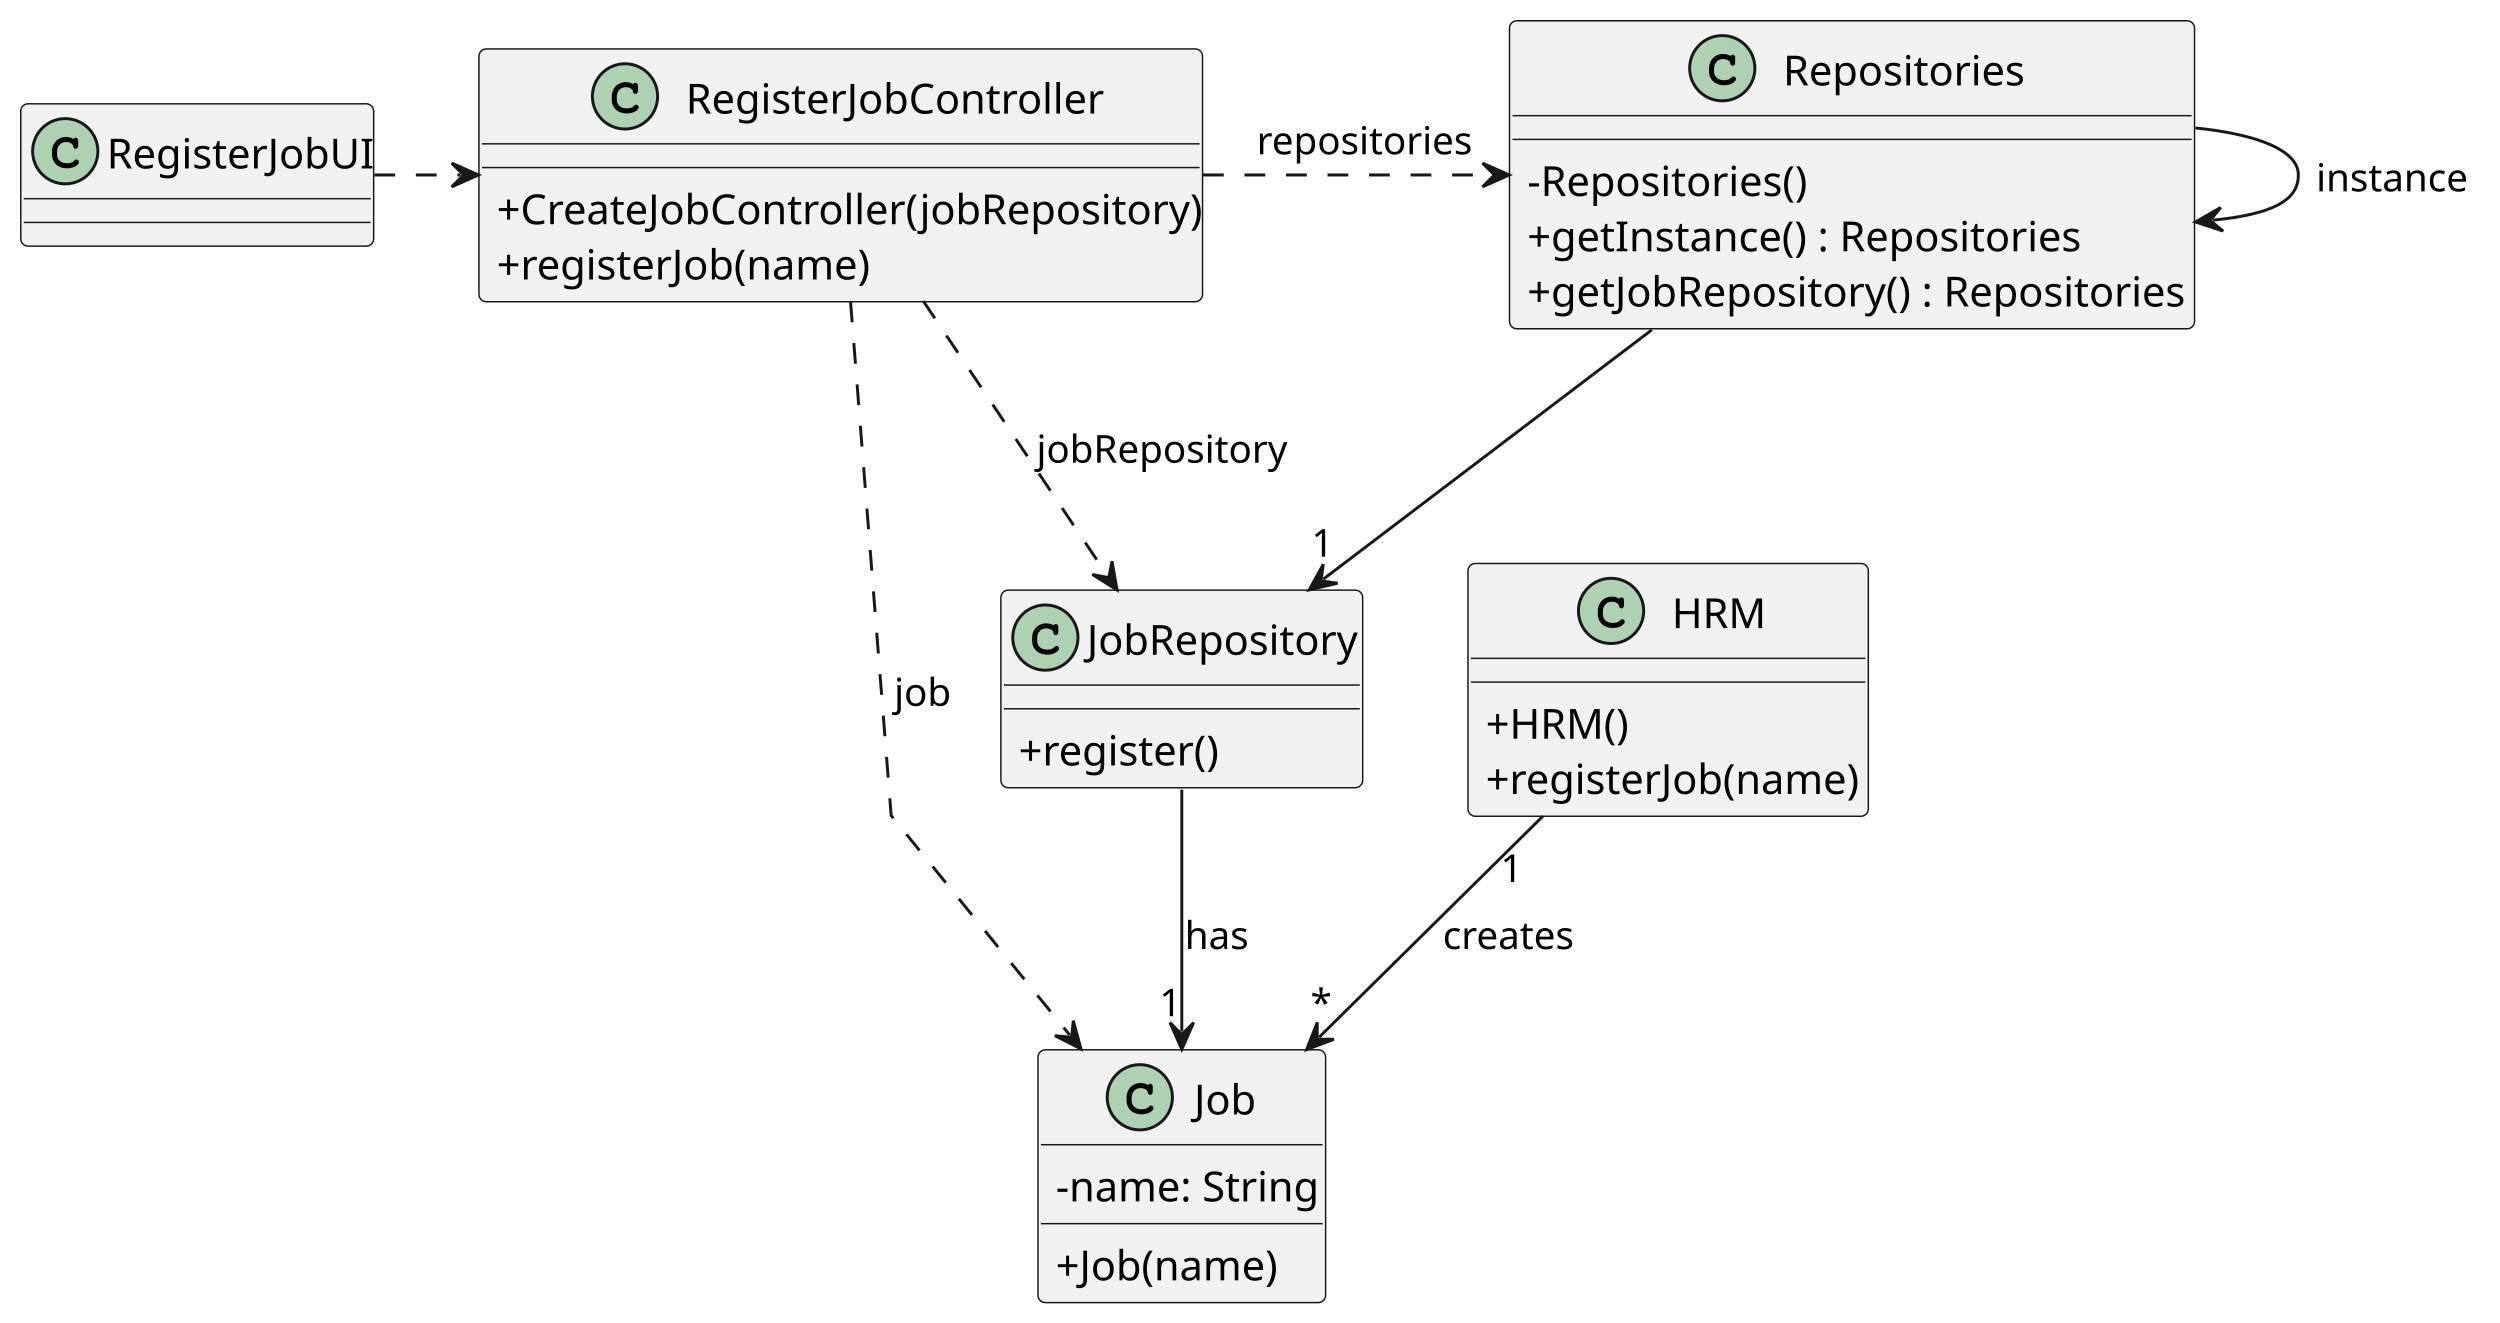
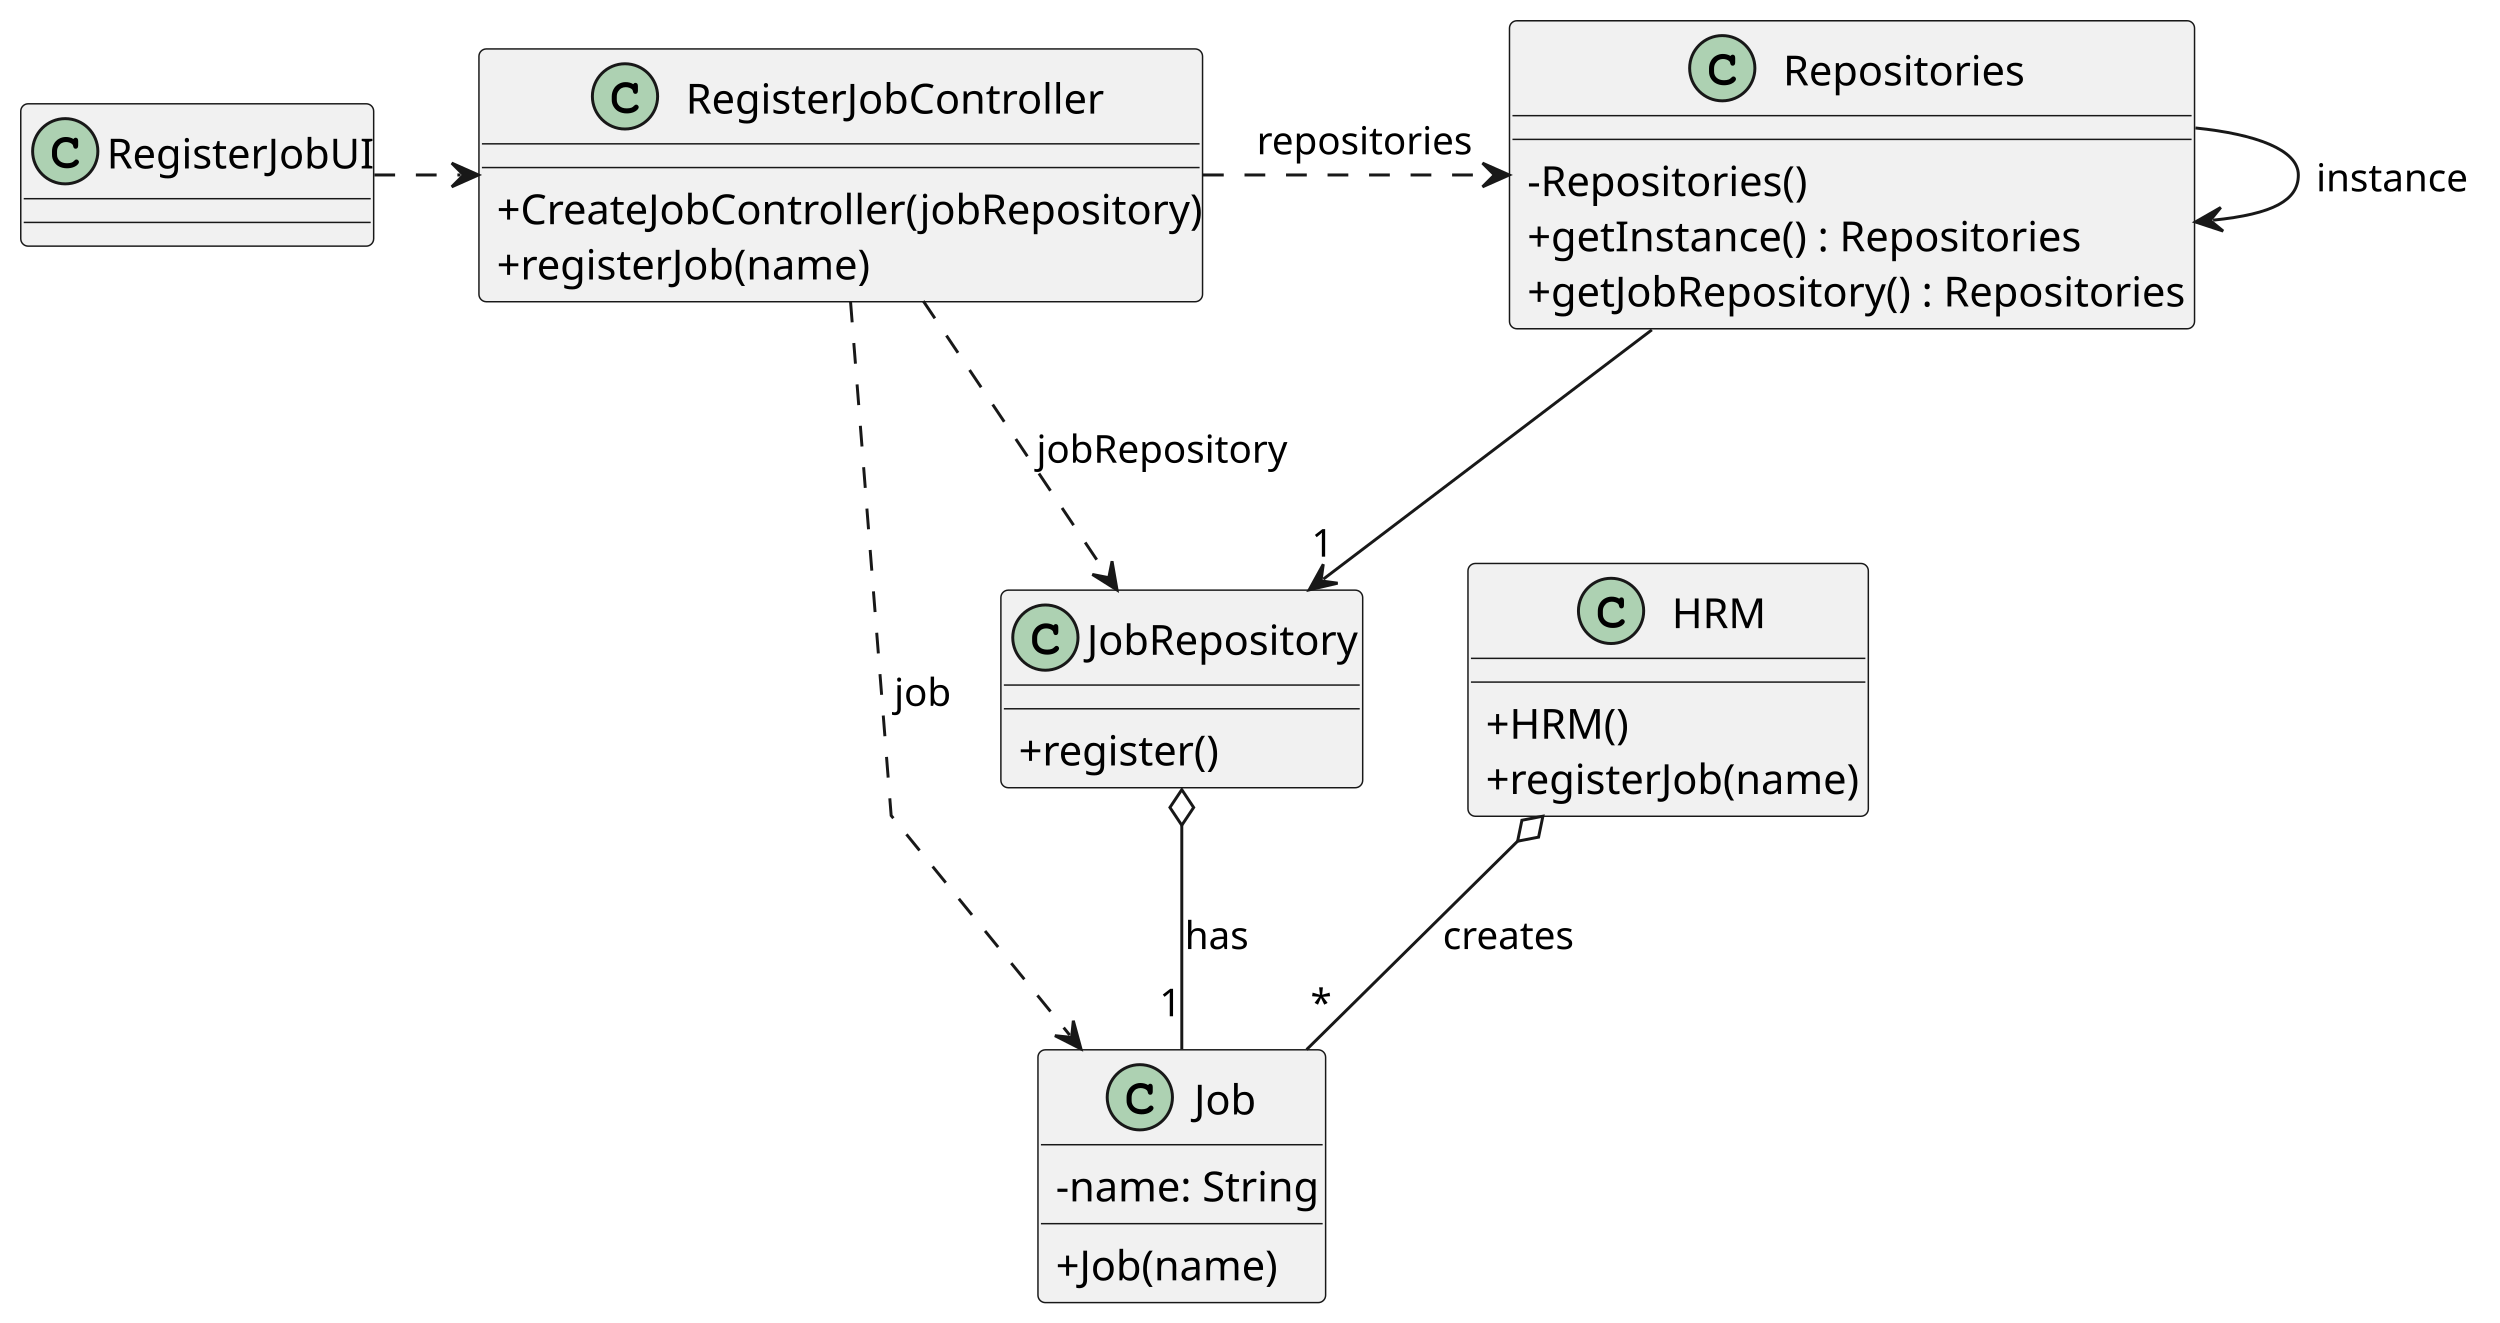
<svg xmlns="http://www.w3.org/2000/svg" contentStyleType="text/css" height="446px" preserveAspectRatio="none" style="width:843px;height:446px;background:#FFFFFF;" version="1.1" viewBox="0 0 843 446" width="843px" zoomAndPan="magnify">
  <defs />
  <g>
    <g id="elem_Job">
      <rect codeLine="11" fill="#F1F1F1" height="85.242" id="Job" rx="2.5" ry="2.5" style="stroke:#181818;stroke-width:0.5;" width="97" x="350" y="354" />
      <ellipse cx="384.35" cy="370" fill="#ADD1B2" rx="11" ry="11" style="stroke:#181818;stroke-width:1.0;" />
      <path d="M387.116,365.875 Q387.272,365.656 387.459,365.547 Q387.647,365.438 387.866,365.438 Q388.241,365.438 388.475,365.703 Q388.709,365.953 388.709,366.562 L388.709,368.016 Q388.709,368.625 388.475,368.891 Q388.241,369.156 387.866,369.156 Q387.522,369.156 387.319,368.953 Q387.116,368.766 387.006,368.25 Q386.959,367.891 386.772,367.703 Q386.444,367.328 385.834,367.109 Q385.225,366.891 384.6,366.891 Q383.834,366.891 383.194,367.219 Q382.569,367.547 382.069,368.297 Q381.584,369.047 381.584,370.078 L381.584,371.172 Q381.584,372.406 382.475,373.234 Q383.366,374.047 384.959,374.047 Q385.897,374.047 386.553,373.797 Q386.944,373.641 387.366,373.203 Q387.631,372.938 387.772,372.859 Q387.928,372.781 388.131,372.781 Q388.459,372.781 388.709,373.047 Q388.975,373.297 388.975,373.641 Q388.975,373.984 388.631,374.391 Q388.131,374.969 387.334,375.297 Q386.256,375.75 384.959,375.75 Q383.444,375.75 382.241,375.125 Q381.256,374.625 380.569,373.562 Q379.881,372.484 379.881,371.203 L379.881,370.047 Q379.881,368.719 380.491,367.578 Q381.116,366.422 382.209,365.812 Q383.303,365.188 384.538,365.188 Q385.272,365.188 385.913,365.359 Q386.569,365.516 387.116,365.875 Z " fill="#000000" />
      <text fill="#000000" font-family="sans-serif" font-size="14" lengthAdjust="spacing" textLength="22" x="402.65" y="375.797">Job</text>
      <line style="stroke:#181818;stroke-width:0.5;" x1="351" x2="446" y1="386" y2="386" />
      <text fill="#000000" font-family="sans-serif" font-size="14" lengthAdjust="spacing" textLength="85" x="356" y="405.107">-name: String</text>
      <line style="stroke:#181818;stroke-width:0.5;" x1="351" x2="446" y1="412.621" y2="412.621" />
      <text fill="#000000" font-family="sans-serif" font-size="14" lengthAdjust="spacing" textLength="75" x="356" y="431.728">+Job(name)</text>
    </g>
    <g id="elem_HRM">
      <rect codeLine="17" fill="#F1F1F1" height="85.242" id="HRM" rx="2.5" ry="2.5" style="stroke:#181818;stroke-width:0.5;" width="135" x="495" y="190" />
      <ellipse cx="543.25" cy="206" fill="#ADD1B2" rx="11" ry="11" style="stroke:#181818;stroke-width:1.0;" />
      <path d="M546.016,201.875 Q546.172,201.656 546.359,201.547 Q546.547,201.438 546.766,201.438 Q547.141,201.438 547.375,201.703 Q547.609,201.953 547.609,202.562 L547.609,204.016 Q547.609,204.625 547.375,204.891 Q547.141,205.156 546.766,205.156 Q546.422,205.156 546.219,204.953 Q546.016,204.766 545.906,204.25 Q545.859,203.891 545.672,203.703 Q545.344,203.328 544.734,203.109 Q544.125,202.891 543.5,202.891 Q542.734,202.891 542.094,203.219 Q541.469,203.547 540.969,204.297 Q540.484,205.047 540.484,206.078 L540.484,207.172 Q540.484,208.406 541.375,209.234 Q542.266,210.047 543.859,210.047 Q544.797,210.047 545.453,209.797 Q545.844,209.641 546.266,209.203 Q546.531,208.938 546.672,208.859 Q546.828,208.781 547.031,208.781 Q547.359,208.781 547.609,209.047 Q547.875,209.297 547.875,209.641 Q547.875,209.984 547.531,210.391 Q547.031,210.969 546.234,211.297 Q545.156,211.75 543.859,211.75 Q542.344,211.75 541.141,211.125 Q540.156,210.625 539.469,209.562 Q538.781,208.484 538.781,207.203 L538.781,206.047 Q538.781,204.719 539.391,203.578 Q540.016,202.422 541.109,201.812 Q542.203,201.188 543.438,201.188 Q544.172,201.188 544.812,201.359 Q545.469,201.516 546.016,201.875 Z " fill="#000000" />
      <text fill="#000000" font-family="sans-serif" font-size="14" lengthAdjust="spacing" textLength="30" x="563.75" y="211.797">HRM</text>
      <line style="stroke:#181818;stroke-width:0.5;" x1="496" x2="629" y1="222" y2="222" />
      <line style="stroke:#181818;stroke-width:0.5;" x1="496" x2="629" y1="230" y2="230" />
      <text fill="#000000" font-family="sans-serif" font-size="14" lengthAdjust="spacing" textLength="48" x="501" y="249.107">+HRM()</text>
      <text fill="#000000" font-family="sans-serif" font-size="14" lengthAdjust="spacing" textLength="123" x="501" y="267.728">+registerJob(name)</text>
    </g>
    <g id="elem_RegisterJobUI">
      <rect codeLine="23" fill="#F1F1F1" height="48" id="RegisterJobUI" rx="2.5" ry="2.5" style="stroke:#181818;stroke-width:0.5;" width="119" x="7" y="35" />
      <ellipse cx="22" cy="51" fill="#ADD1B2" rx="11" ry="11" style="stroke:#181818;stroke-width:1.0;" />
      <path d="M24.766,46.875 Q24.922,46.656 25.109,46.547 Q25.297,46.438 25.516,46.438 Q25.891,46.438 26.125,46.703 Q26.359,46.953 26.359,47.562 L26.359,49.016 Q26.359,49.625 26.125,49.891 Q25.891,50.156 25.516,50.156 Q25.172,50.156 24.969,49.953 Q24.766,49.766 24.656,49.25 Q24.609,48.891 24.422,48.703 Q24.094,48.328 23.484,48.109 Q22.875,47.891 22.25,47.891 Q21.484,47.891 20.844,48.219 Q20.219,48.547 19.719,49.297 Q19.234,50.047 19.234,51.078 L19.234,52.172 Q19.234,53.406 20.125,54.234 Q21.016,55.047 22.609,55.047 Q23.547,55.047 24.203,54.797 Q24.594,54.641 25.016,54.203 Q25.281,53.938 25.422,53.859 Q25.578,53.781 25.781,53.781 Q26.109,53.781 26.359,54.047 Q26.625,54.297 26.625,54.641 Q26.625,54.984 26.281,55.391 Q25.781,55.969 24.984,56.297 Q23.906,56.75 22.609,56.75 Q21.094,56.75 19.891,56.125 Q18.906,55.625 18.219,54.562 Q17.531,53.484 17.531,52.203 L17.531,51.047 Q17.531,49.719 18.141,48.578 Q18.766,47.422 19.859,46.812 Q20.953,46.188 22.188,46.188 Q22.922,46.188 23.562,46.359 Q24.219,46.516 24.766,46.875 Z " fill="#000000" />
      <text fill="#000000" font-family="sans-serif" font-size="14" lengthAdjust="spacing" textLength="87" x="36" y="56.797">RegisterJobUI</text>
      <line style="stroke:#181818;stroke-width:0.5;" x1="8" x2="125" y1="67" y2="67" />
      <line style="stroke:#181818;stroke-width:0.5;" x1="8" x2="125" y1="75" y2="75" />
    </g>
    <g id="elem_RegisterJobController">
      <rect codeLine="27" fill="#F1F1F1" height="85.242" id="RegisterJobController" rx="2.5" ry="2.5" style="stroke:#181818;stroke-width:0.5;" width="244" x="161.5" y="16.5" />
      <ellipse cx="210.75" cy="32.5" fill="#ADD1B2" rx="11" ry="11" style="stroke:#181818;stroke-width:1.0;" />
      <path d="M213.516,28.375 Q213.672,28.156 213.859,28.047 Q214.047,27.938 214.266,27.938 Q214.641,27.938 214.875,28.203 Q215.109,28.453 215.109,29.062 L215.109,30.516 Q215.109,31.125 214.875,31.391 Q214.641,31.656 214.266,31.656 Q213.922,31.656 213.719,31.453 Q213.516,31.266 213.406,30.75 Q213.359,30.391 213.172,30.203 Q212.844,29.828 212.234,29.609 Q211.625,29.391 211,29.391 Q210.234,29.391 209.594,29.719 Q208.969,30.047 208.469,30.797 Q207.984,31.547 207.984,32.578 L207.984,33.672 Q207.984,34.906 208.875,35.734 Q209.766,36.547 211.359,36.547 Q212.297,36.547 212.953,36.297 Q213.344,36.141 213.766,35.703 Q214.031,35.438 214.172,35.359 Q214.328,35.281 214.531,35.281 Q214.859,35.281 215.109,35.547 Q215.375,35.797 215.375,36.141 Q215.375,36.484 215.031,36.891 Q214.531,37.469 213.734,37.797 Q212.656,38.25 211.359,38.25 Q209.844,38.25 208.641,37.625 Q207.656,37.125 206.969,36.062 Q206.281,34.984 206.281,33.703 L206.281,32.547 Q206.281,31.219 206.891,30.078 Q207.516,28.922 208.609,28.312 Q209.703,27.688 210.938,27.688 Q211.672,27.688 212.312,27.859 Q212.969,28.016 213.516,28.375 Z " fill="#000000" />
      <text fill="#000000" font-family="sans-serif" font-size="14" lengthAdjust="spacing" textLength="137" x="231.25" y="38.297">RegisterJobController</text>
      <line style="stroke:#181818;stroke-width:0.5;" x1="162.5" x2="404.5" y1="48.5" y2="48.5" />
      <line style="stroke:#181818;stroke-width:0.5;" x1="162.5" x2="404.5" y1="56.5" y2="56.5" />
      <text fill="#000000" font-family="sans-serif" font-size="14" lengthAdjust="spacing" textLength="232" x="167.5" y="75.607">+CreateJobController(jobRepository)</text>
      <text fill="#000000" font-family="sans-serif" font-size="14" lengthAdjust="spacing" textLength="123" x="167.5" y="94.228">+registerJob(name)</text>
    </g>
    <g id="elem_Repositories">
      <rect codeLine="32" fill="#F1F1F1" height="103.863" id="Repositories" rx="2.5" ry="2.5" style="stroke:#181818;stroke-width:0.5;" width="231" x="509" y="7" />
      <ellipse cx="580.75" cy="23" fill="#ADD1B2" rx="11" ry="11" style="stroke:#181818;stroke-width:1.0;" />
      <path d="M583.516,18.875 Q583.672,18.656 583.859,18.547 Q584.047,18.438 584.266,18.438 Q584.641,18.438 584.875,18.703 Q585.109,18.953 585.109,19.562 L585.109,21.016 Q585.109,21.625 584.875,21.891 Q584.641,22.156 584.266,22.156 Q583.922,22.156 583.719,21.953 Q583.516,21.766 583.406,21.25 Q583.359,20.891 583.172,20.703 Q582.844,20.328 582.234,20.109 Q581.625,19.891 581,19.891 Q580.234,19.891 579.594,20.219 Q578.969,20.547 578.469,21.297 Q577.984,22.047 577.984,23.078 L577.984,24.172 Q577.984,25.406 578.875,26.234 Q579.766,27.047 581.359,27.047 Q582.297,27.047 582.953,26.797 Q583.344,26.641 583.766,26.203 Q584.031,25.938 584.172,25.859 Q584.328,25.781 584.531,25.781 Q584.859,25.781 585.109,26.047 Q585.375,26.297 585.375,26.641 Q585.375,26.984 585.031,27.391 Q584.531,27.969 583.734,28.297 Q582.656,28.75 581.359,28.75 Q579.844,28.75 578.641,28.125 Q577.656,27.625 576.969,26.562 Q576.281,25.484 576.281,24.203 L576.281,23.047 Q576.281,21.719 576.891,20.578 Q577.516,19.422 578.609,18.812 Q579.703,18.188 580.938,18.188 Q581.672,18.188 582.312,18.359 Q582.969,18.516 583.516,18.875 Z " fill="#000000" />
      <text fill="#000000" font-family="sans-serif" font-size="14" lengthAdjust="spacing" textLength="79" x="601.25" y="28.797">Repositories</text>
      <line style="stroke:#181818;stroke-width:0.5;" x1="510" x2="739" y1="39" y2="39" />
      <line style="stroke:#181818;stroke-width:0.5;" x1="510" x2="739" y1="47" y2="47" />
      <text fill="#000000" font-family="sans-serif" font-size="14" lengthAdjust="spacing" textLength="94" x="515" y="66.107">-Repositories()</text>
      <text fill="#000000" font-family="sans-serif" font-size="14" lengthAdjust="spacing" textLength="182" x="515" y="84.728">+getInstance() : Repositories</text>
      <text fill="#000000" font-family="sans-serif" font-size="14" lengthAdjust="spacing" textLength="219" x="515" y="103.35">+getJobRepository() : Repositories</text>
    </g>
    <g id="elem_JobRepository">
      <rect codeLine="38" fill="#F1F1F1" height="66.621" id="JobRepository" rx="2.5" ry="2.5" style="stroke:#181818;stroke-width:0.5;" width="122" x="337.5" y="199" />
      <ellipse cx="352.5" cy="215" fill="#ADD1B2" rx="11" ry="11" style="stroke:#181818;stroke-width:1.0;" />
      <path d="M355.266,210.875 Q355.422,210.656 355.609,210.547 Q355.797,210.438 356.016,210.438 Q356.391,210.438 356.625,210.703 Q356.859,210.953 356.859,211.562 L356.859,213.016 Q356.859,213.625 356.625,213.891 Q356.391,214.156 356.016,214.156 Q355.672,214.156 355.469,213.953 Q355.266,213.766 355.156,213.25 Q355.109,212.891 354.922,212.703 Q354.594,212.328 353.984,212.109 Q353.375,211.891 352.75,211.891 Q351.984,211.891 351.344,212.219 Q350.719,212.547 350.219,213.297 Q349.734,214.047 349.734,215.078 L349.734,216.172 Q349.734,217.406 350.625,218.234 Q351.516,219.047 353.109,219.047 Q354.047,219.047 354.703,218.797 Q355.094,218.641 355.516,218.203 Q355.781,217.938 355.922,217.859 Q356.078,217.781 356.281,217.781 Q356.609,217.781 356.859,218.047 Q357.125,218.297 357.125,218.641 Q357.125,218.984 356.781,219.391 Q356.281,219.969 355.484,220.297 Q354.406,220.75 353.109,220.75 Q351.594,220.75 350.391,220.125 Q349.406,219.625 348.719,218.562 Q348.031,217.484 348.031,216.203 L348.031,215.047 Q348.031,213.719 348.641,212.578 Q349.266,211.422 350.359,210.812 Q351.453,210.188 352.688,210.188 Q353.422,210.188 354.062,210.359 Q354.719,210.516 355.266,210.875 Z " fill="#000000" />
      <text fill="#000000" font-family="sans-serif" font-size="14" lengthAdjust="spacing" textLength="90" x="366.5" y="220.797">JobRepository</text>
      <line style="stroke:#181818;stroke-width:0.5;" x1="338.5" x2="458.5" y1="231" y2="231" />
      <line style="stroke:#181818;stroke-width:0.5;" x1="338.5" x2="458.5" y1="239" y2="239" />
      <text fill="#000000" font-family="sans-serif" font-size="14" lengthAdjust="spacing" textLength="66" x="343.5" y="258.107">+register()</text>
    </g>
    <g id="link_HRM_Job">
-       <path codeLine="43" d="M520.27,275.22 C495.78,299.41 469.319,325.544 444.859,349.704 " fill="none" id="HRM-to-Job" style="stroke:#181818;stroke-width:1.0;" />
-       <polygon fill="#181818" points="440.59,353.92,449.804,350.441,444.147,350.406,444.182,344.75,440.59,353.92" style="stroke:#181818;stroke-width:1.0;" />
+       <path codeLine="43" d="M511.733,283.653 C487.243,307.843 465.05,329.76 440.59,353.92 " fill="none" id="HRM-backto-Job" style="stroke:#181818;stroke-width:1.0;" />
+       <polygon fill="none" points="520.27,275.22,513.19,276.591,511.733,283.653,518.812,282.282,520.27,275.22" style="stroke:#181818;stroke-width:1.0;" />
      <text fill="#000000" font-family="sans-serif" font-size="13" lengthAdjust="spacing" textLength="43" x="486.5" y="320.028">creates</text>
-       <text fill="#000000" font-family="sans-serif" font-size="13" lengthAdjust="spacing" textLength="7" x="505.982" y="297.415">1</text>
      <text fill="#000000" font-family="sans-serif" font-size="13" lengthAdjust="spacing" textLength="5" x="441.9" y="342.811">*</text>
    </g>
    <g id="link_RegisterJobUI_RegisterJobController">
      <path codeLine="44" d="M126.23,59 C133.73,59 138.83,59 138.83,59 C138.83,59 142.79,59 155.32,59 " fill="none" id="RegisterJobUI-to-RegisterJobController" style="stroke:#181818;stroke-width:1.0;stroke-dasharray:7.0,7.0;" />
      <polygon fill="#181818" points="161.32,59,152.32,55,156.32,59,152.32,63,161.32,59" style="stroke:#181818;stroke-width:1.0;" />
    </g>
    <g id="link_RegisterJobController_Repositories">
      <path codeLine="45" d="M405.65,59 C439.28,59 469.65,59 502.9,59 " fill="none" id="RegisterJobController-to-Repositories" style="stroke:#181818;stroke-width:1.0;stroke-dasharray:7.0,7.0;" />
      <polygon fill="#181818" points="508.9,59,499.9,55,503.9,59,499.9,63,508.9,59" style="stroke:#181818;stroke-width:1.0;" />
      <text fill="#000000" font-family="sans-serif" font-size="13" lengthAdjust="spacing" textLength="67" x="423.75" y="52.028">repositories</text>
    </g>
    <g id="link_Repositories_Repositories">
      <path codeLine="46" d="M740.29,43.15 C760.74,45.23 775,50.52 775,59 C775,67.48 766.709,72.163 746.259,74.243 " fill="none" id="Repositories-to-Repositories" style="stroke:#181818;stroke-width:1.0;" />
      <polygon fill="#181818" points="740.29,74.85,749.649,77.919,745.264,74.344,748.839,69.96,740.29,74.85" style="stroke:#181818;stroke-width:1.0;" />
      <text fill="#000000" font-family="sans-serif" font-size="13" lengthAdjust="spacing" textLength="49" x="781" y="64.528">instance</text>
    </g>
    <g id="link_Repositories_JobRepository">
      <path codeLine="47" d="M557,111.22 C519.54,139.65 478.849,170.523 446.239,195.273 " fill="none" id="Repositories-to-JobRepository" style="stroke:#181818;stroke-width:1.0;" />
      <polygon fill="#181818" points="441.46,198.9,451.047,196.645,445.443,195.877,446.211,190.273,441.46,198.9" style="stroke:#181818;stroke-width:1.0;" />
      <text fill="#000000" font-family="sans-serif" font-size="13" lengthAdjust="spacing" textLength="7" x="442.229" y="187.706">1</text>
    </g>
    <g id="link_JobRepository_Job">
-       <path codeLine="48" d="M398.5,266.28 C398.5,291.52 398.5,320.58 398.5,347.82 " fill="none" id="JobRepository-to-Job" style="stroke:#181818;stroke-width:1.0;" />
-       <polygon fill="#181818" points="398.5,353.82,402.5,344.82,398.5,348.82,394.5,344.82,398.5,353.82" style="stroke:#181818;stroke-width:1.0;" />
+       <path codeLine="48" d="M398.5,278.28 C398.5,303.52 398.5,326.58 398.5,353.82 " fill="none" id="JobRepository-backto-Job" style="stroke:#181818;stroke-width:1.0;" />
+       <polygon fill="none" points="398.5,266.28,394.5,272.28,398.5,278.28,402.5,272.28,398.5,266.28" style="stroke:#181818;stroke-width:1.0;" />
      <text fill="#000000" font-family="sans-serif" font-size="13" lengthAdjust="spacing" textLength="21" x="399.5" y="320.028">has</text>
      <text fill="#000000" font-family="sans-serif" font-size="13" lengthAdjust="spacing" textLength="7" x="390.942" y="342.695">1</text>
    </g>
    <g id="link_RegisterJobController_JobRepository">
      <path codeLine="49" d="M311.34,101.52 C331.41,131.45 354.788,166.317 373.329,193.967 " fill="none" id="RegisterJobController-to-JobRepository" style="stroke:#181818;stroke-width:1.0;stroke-dasharray:7.0,7.0;" />
      <polygon fill="#181818" points="376.67,198.95,374.98,189.247,373.885,194.797,368.336,193.702,376.67,198.95" style="stroke:#181818;stroke-width:1.0;" />
      <text fill="#000000" font-family="sans-serif" font-size="13" lengthAdjust="spacing" textLength="79" x="349.5" y="156.028">jobRepository</text>
    </g>
    <g id="link_RegisterJobController_Job">
      <path codeLine="50" d="M286.8,101.71 C291.74,164.23 300.5,275 300.5,275 C300.5,275 332.404,314.236 360.714,349.036 " fill="none" id="RegisterJobController-to-Job" style="stroke:#181818;stroke-width:1.0;stroke-dasharray:7.0,7.0;" />
      <polygon fill="#181818" points="364.5,353.69,361.923,344.184,361.345,349.811,355.717,349.233,364.5,353.69" style="stroke:#181818;stroke-width:1.0;" />
      <text fill="#000000" font-family="sans-serif" font-size="13" lengthAdjust="spacing" textLength="17" x="301.5" y="238.028">job</text>
    </g>
  </g>
</svg>
